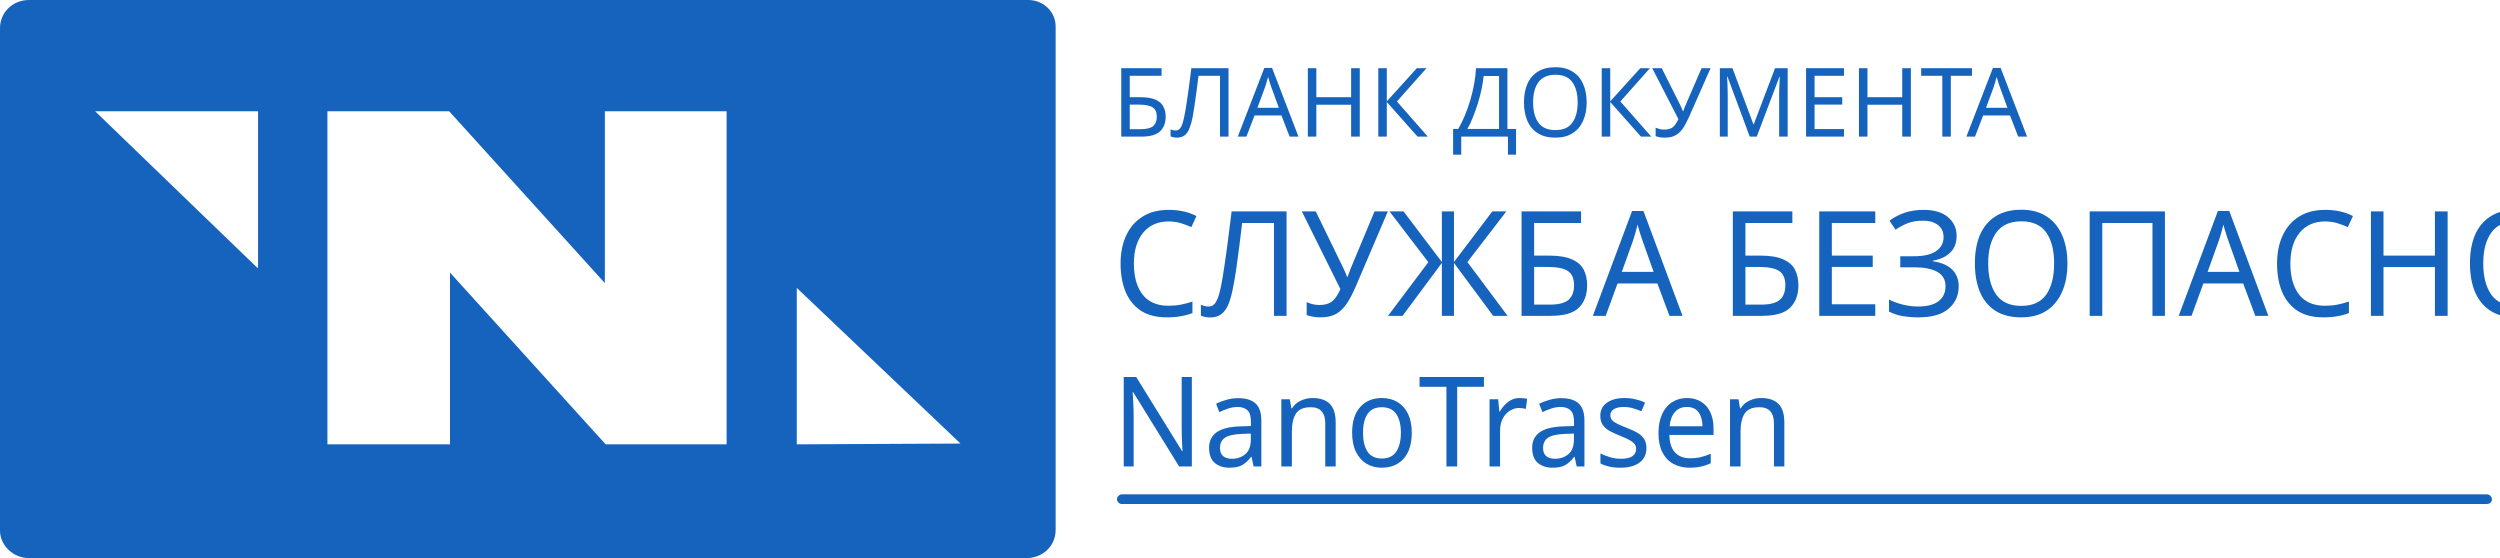
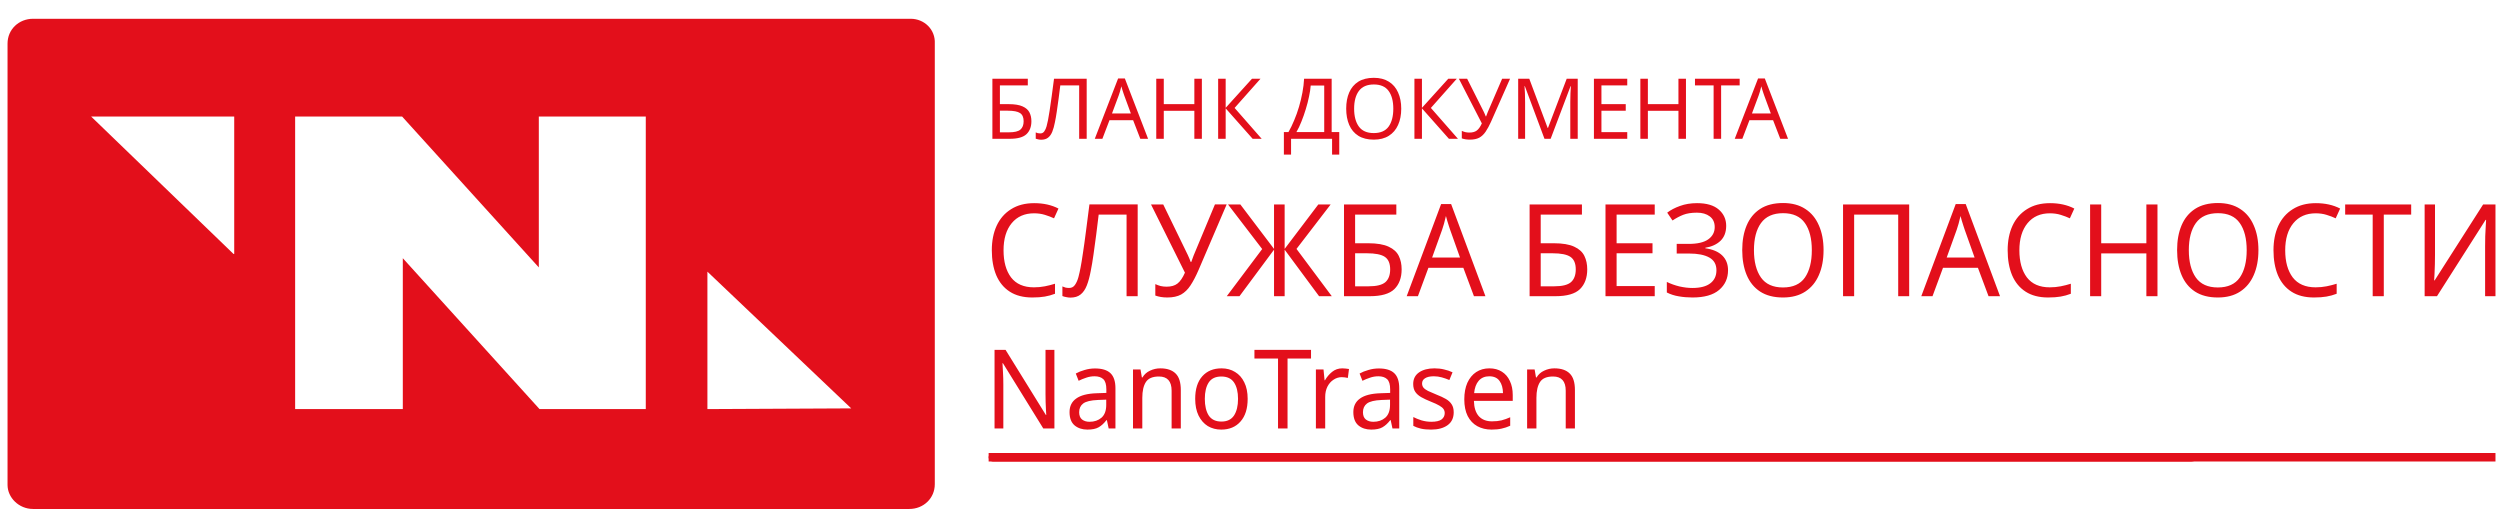
- <svg xmlns="http://www.w3.org/2000/svg" version="1.1" id="Слой_1" x="0px" y="0px" viewBox="0 0 310 69.1" style="enable-background:new 0 0 310 69.1;" xml:space="preserve">
-   <style type="text/css">
- 	.st0{fill:#1563bd;}
+ <svg xmlns="http://www.w3.org/2000/svg" version="1.1" x="0px" y="0px" width="331.6" height="70.0" viewBox="0 0 331.6 70.0" style="enable-background:new 0 0 331.6 70.0;" xml:space="preserve">
+   <style type="text/css" id="style1">
+ 	.st0{fill:#e30f1b;}
	.st1{font-family:'Impact';}
	.st2{font-size:11.873px;}
	.st3{font-size:18.143px;}
	.st4{font-size:15.551px;}
</style>
-   <path class="st0" d="M127.5,0H3.6C1.6,0,0,1.5,0,3.5v62.3c0,1.8,1.6,3.4,3.6,3.4h123.7c2,0,3.6-1.5,3.6-3.5V3.5  C131,1.5,129.4,0,127.5,0z M31.9,33.2L11.8,13.8h20.2v19.4H31.9z M90.2,55.1H75.1L55.8,33.8v21.3H40.6V13.8h15.1L75,35.1V13.8h15.1  v41.3H90.2L90.2,55.1L90.2,55.1z M98.8,55.1V35.7L119.1,55L98.8,55.1L98.8,55.1z" />
-   <path class="st0" d="M308.3,62.5H139.1c-0.3,0-0.6-0.3-0.6-0.6l0,0c0-0.3,0.3-0.6,0.6-0.6h169.3c0.3,0,0.6,0.3,0.6,0.6l0,0  C309,62.3,308.7,62.5,308.3,62.5z" />
-   <text transform="matrix(0.9931 0 0 1 137.8867 16.9425)" class="st0 st1 st2">БЛАНК ДОКУМЕНТА </text>
-   <text transform="matrix(0.9602 0 0 1 137.8867 39.1637)" class="st0 st1 st3">СЛУЖБА БЕЗОПАСНОСТИ</text>
-   <text transform="matrix(0.9602 0 0 1 137.8867 57.8395)" class="st0 st1 st4">NanoTrasen</text>
+   <g id="normalized_artwork" transform="translate(1,2.4905) scale(0.939582)">
+     <path class="st0" d="M127.5,0H3.6C1.6,0,0,1.5,0,3.5v62.3c0,1.8,1.6,3.4,3.6,3.4h123.7c2,0,3.6-1.5,3.6-3.5V3.5  C131,1.5,129.4,0,127.5,0z M31.9,33.2L11.8,13.8h20.2v19.4H31.9z M90.2,55.1H75.1L55.8,33.8v21.3H40.6V13.8h15.1L75,35.1V13.8h15.1  v41.3H90.2L90.2,55.1L90.2,55.1z M98.8,55.1V35.7L119.1,55L98.8,55.1L98.8,55.1z" id="path1" />
+     <path class="st0" d="M308.3,62.5H139.1c-0.3,0-0.6-0.3-0.6-0.6l0,0c0-0.3,0.3-0.6,0.6-0.6h169.3c0.3,0,0.6,0.3,0.6,0.6l0,0  C309,62.3,308.7,62.5,308.3,62.5z" id="path2" />
+     <path d="m 1.152,0 v -8.477 h 5.034 v 0.938 H 2.22 v 2.648 h 1.259 q 1.27,0 1.971,0.321 0.7,0.309 0.974,0.855 0.273,0.534 0.273,1.235 0,1.164 -0.7,1.828 Q 5.295,0 3.633,0 Z m 2.375,-0.914 q 1.14,0 1.603,-0.38 0.463,-0.392 0.463,-1.187 0,-0.819 -0.511,-1.152 Q 4.571,-3.966 3.348,-3.966 h -1.128 v 3.051 z M 14.556,0 h -1.069 v -7.539 h -2.683 q -0.107,0.879 -0.237,1.852 -0.131,0.962 -0.261,1.84 Q 10.175,-2.968 10.044,-2.351 9.89,-1.555 9.664,-0.997 9.439,-0.439 9.059,-0.154 8.691,0.131 8.085,0.131 q -0.202,0 -0.416,-0.047 -0.202,-0.036 -0.356,-0.095 v -0.89 q 0.131,0.059 0.297,0.107 0.166,0.036 0.356,0.036 0.356,0 0.558,-0.285 0.214,-0.297 0.332,-0.724 0.119,-0.439 0.202,-0.867 0.095,-0.451 0.226,-1.318 0.142,-0.879 0.297,-2.042 0.166,-1.164 0.332,-2.481 H 14.556 Z m 7.622,0 -1.021,-2.624 H 17.797 L 16.788,0 h -1.08 l 3.313,-8.513 h 0.962 L 23.283,0 Z m -2.291,-6.138 q -0.036,-0.095 -0.119,-0.344 -0.083,-0.249 -0.166,-0.511 -0.071,-0.273 -0.119,-0.416 -0.083,0.368 -0.19,0.724 -0.107,0.344 -0.178,0.546 l -0.962,2.565 h 2.683 z M 30.929,0 H 29.86 V -3.954 H 25.515 V 0 h -1.069 v -8.477 h 1.069 v 3.586 h 4.345 v -3.586 h 1.069 z m 8.501,0 H 38.147 L 34.312,-4.298 V 0 h -1.069 v -8.477 h 1.069 v 4.108 l 3.74,-4.108 h 1.211 l -3.681,4.12 z m 9.949,-8.477 v 7.527 h 1.08 V 2.232 H 49.438 V 0 h -5.83 v 2.232 h -1.021 v -3.182 h 0.653 q 0.427,-0.736 0.807,-1.65 0.392,-0.914 0.689,-1.912 0.297,-1.009 0.487,-2.018 0.19,-1.009 0.237,-1.947 z m -2.98,0.962 q -0.047,0.689 -0.237,1.555 -0.178,0.867 -0.463,1.781 -0.273,0.902 -0.617,1.745 -0.332,0.843 -0.712,1.484 H 48.322 V -7.515 Z m 12.87,3.265 q 0,1.318 -0.451,2.303 -0.439,0.974 -1.306,1.52 -0.867,0.546 -2.149,0.546 -1.318,0 -2.196,-0.546 -0.867,-0.546 -1.294,-1.532 -0.427,-0.985 -0.427,-2.303 0,-1.306 0.427,-2.28 0.427,-0.974 1.294,-1.52 0.879,-0.546 2.208,-0.546 1.27,0 2.137,0.546 0.867,0.534 1.306,1.52 0.451,0.974 0.451,2.291 z m -6.696,0 q 0,1.603 0.677,2.529 0.677,0.914 2.113,0.914 1.448,0 2.113,-0.914 0.665,-0.926 0.665,-2.529 0,-1.603 -0.665,-2.505 -0.665,-0.914 -2.101,-0.914 -1.437,0 -2.125,0.914 -0.677,0.902 -0.677,2.505 z M 67.331,0 H 66.048 L 62.213,-4.298 V 0 h -1.069 v -8.477 h 1.069 v 4.108 l 3.74,-4.108 h 1.211 l -3.681,4.12 z m 4.702,-2.41 q -0.38,0.843 -0.772,1.413 -0.38,0.558 -0.902,0.843 -0.522,0.273 -1.33,0.273 -0.332,0 -0.629,-0.047 -0.285,-0.047 -0.522,-0.131 v -1.057 q 0.237,0.107 0.511,0.178 0.273,0.059 0.57,0.059 0.665,0 1.045,-0.285 0.392,-0.285 0.724,-1.009 l -3.265,-6.304 h 1.175 l 2.363,4.666 q 0.059,0.119 0.142,0.309 0.083,0.178 0.142,0.344 h 0.047 q 0.047,-0.131 0.119,-0.309 0.071,-0.19 0.119,-0.309 l 2.042,-4.702 H 74.739 Z M 79.631,0 76.841,-7.432 h -0.047 q 0.036,0.368 0.059,0.997 0.024,0.617 0.024,1.294 V 0 h -0.985 v -8.477 h 1.579 l 2.612,6.946 h 0.047 l 2.66,-6.946 h 1.567 V 0 h -1.057 v -5.212 q 0,-0.617 0.024,-1.223 0.036,-0.606 0.059,-0.985 H 83.335 L 80.509,0 Z m 11.766,0 h -4.737 v -8.477 h 4.737 v 0.938 h -3.669 v 2.648 h 3.455 v 0.926 h -3.455 v 3.028 h 3.669 z m 8.347,0 H 98.675 V -3.954 H 94.329 V 0 h -1.069 v -8.477 h 1.069 v 3.586 h 4.345 v -3.586 h 1.069 z m 4.998,0 h -1.069 v -7.539 h -2.648 v -0.938 h 6.352 v 0.938 h -2.636 z m 8.406,0 -1.021,-2.624 h -3.36 L 107.758,0 h -1.08 l 3.313,-8.513 h 0.962 L 114.252,0 Z m -2.291,-6.138 q -0.036,-0.095 -0.119,-0.344 -0.083,-0.249 -0.166,-0.511 -0.071,-0.273 -0.119,-0.416 -0.083,0.368 -0.19,0.724 -0.107,0.344 -0.178,0.546 l -0.962,2.565 h 2.683 z" id="text2" class="st0 st1 st2" style="font-size:11.873px;font-family:Impact;fill:#e30f1b" transform="matrix(0.9931,0,0,1,137.8867,16.9425)" aria-label="БЛАНК ДОКУМЕНТА " />
+     <path d="m 7.312,-11.702 q -2.086,0 -3.284,1.397 -1.197,1.397 -1.197,3.828 0,2.413 1.107,3.828 1.125,1.397 3.356,1.397 0.853,0 1.615,-0.145 0.762,-0.145 1.488,-0.363 v 1.415 Q 9.67,-0.073 8.89,0.054 8.128,0.181 7.058,0.181 q -1.978,0 -3.302,-0.816 Q 2.431,-1.451 1.76,-2.957 1.107,-4.463 1.107,-6.495 q 0,-1.959 0.708,-3.447 0.726,-1.506 2.123,-2.34 1.397,-0.853 3.393,-0.853 2.05,0 3.574,0.762 l -0.653,1.379 q -0.599,-0.272 -1.343,-0.49 -0.726,-0.218 -1.597,-0.218 z M 22.551,0 h -1.633 v -11.521 h -4.1 q -0.163,1.343 -0.363,2.83 -0.2,1.47 -0.399,2.812 -0.2,1.343 -0.399,2.286 -0.236,1.216 -0.581,2.068 -0.345,0.853 -0.925,1.288 -0.562,0.435 -1.488,0.435 -0.308,0 -0.635,-0.073 -0.308,-0.054 -0.544,-0.145 v -1.361 q 0.2,0.091 0.454,0.163 0.254,0.054 0.544,0.054 0.544,0 0.853,-0.435 0.327,-0.454 0.508,-1.107 0.181,-0.671 0.308,-1.324 0.145,-0.689 0.345,-2.014 0.218,-1.343 0.454,-3.121 0.254,-1.778 0.508,-3.792 h 7.094 z m 8.944,-3.683 q -0.581,1.288 -1.179,2.159 -0.581,0.853 -1.379,1.288 -0.798,0.417 -2.032,0.417 -0.508,0 -0.962,-0.073 -0.435,-0.073 -0.798,-0.2 v -1.615 q 0.363,0.163 0.78,0.272 0.417,0.091 0.871,0.091 1.016,0 1.597,-0.435 0.599,-0.435 1.107,-1.542 L 24.511,-12.954 h 1.796 l 3.61,7.13 q 0.091,0.181 0.218,0.472 0.127,0.272 0.218,0.526 h 0.073 q 0.073,-0.2 0.181,-0.472 0.109,-0.29 0.181,-0.472 l 3.121,-7.185 h 1.724 z m 9.362,-2.975 -5.026,-6.296 h 1.814 l 4.953,6.277 v -6.277 h 1.56 v 6.277 l 4.953,-6.277 h 1.814 L 45.901,-6.677 51.09,0 H 49.221 L 44.159,-6.568 V 0 H 42.599 V -6.568 L 37.519,0 H 35.65 Z M 52.886,0 v -12.954 h 7.693 v 1.433 h -6.06 v 4.046 h 1.923 q 1.941,0 3.012,0.49 1.07,0.472 1.488,1.306 0.417,0.816 0.417,1.887 0,1.778 -1.07,2.794 Q 59.218,0 56.678,0 Z m 3.629,-1.397 q 1.742,0 2.449,-0.581 0.708,-0.599 0.708,-1.814 0,-1.252 -0.78,-1.76 -0.78,-0.508 -2.649,-0.508 h -1.724 v 4.663 z M 71.99,0 70.43,-4.01 H 65.296 L 63.753,0 h -1.651 l 5.062,-13.008 h 1.47 L 73.678,0 Z m -3.502,-9.38 q -0.054,-0.145 -0.181,-0.526 -0.127,-0.381 -0.254,-0.78 -0.109,-0.417 -0.181,-0.635 -0.127,0.562 -0.29,1.107 -0.163,0.526 -0.272,0.835 l -1.47,3.919 h 4.1 z M 80.173,0 v -12.954 h 7.693 v 1.433 h -6.06 v 4.046 h 1.923 q 1.941,0 3.012,0.49 1.07,0.472 1.488,1.306 0.417,0.816 0.417,1.887 0,1.778 -1.07,2.794 Q 86.504,0 83.964,0 Z m 3.629,-1.397 q 1.742,0 2.449,-0.581 0.708,-0.599 0.708,-1.814 0,-1.252 -0.78,-1.76 -0.78,-0.508 -2.649,-0.508 h -1.724 v 4.663 z M 98.569,0 H 91.33 v -12.954 h 7.239 v 1.433 h -5.606 v 4.046 h 5.28 v 1.415 h -5.28 v 4.626 h 5.606 z m 10.505,-9.924 q 0,1.324 -0.835,2.105 -0.835,0.762 -2.232,0.98 v 0.073 q 1.633,0.218 2.486,1.016 0.853,0.798 0.853,2.086 0,1.705 -1.306,2.776 -1.306,1.07 -3.919,1.07 -1.052,0 -2.014,-0.163 -0.943,-0.145 -1.76,-0.544 V -2.014 q 0.853,0.399 1.851,0.635 1.016,0.218 1.905,0.218 1.742,0 2.631,-0.653 0.907,-0.653 0.907,-1.851 0,-1.234 -1.052,-1.796 -1.052,-0.562 -2.939,-0.562 h -1.851 V -7.384 h 1.76 q 1.923,0 2.867,-0.635 0.962,-0.653 0.962,-1.742 0,-0.98 -0.726,-1.506 -0.726,-0.526 -1.887,-0.526 -1.216,0 -2.032,0.308 -0.798,0.308 -1.56,0.798 l -0.78,-1.107 q 0.762,-0.562 1.869,-0.943 1.125,-0.399 2.522,-0.399 2.105,0 3.193,0.907 1.089,0.907 1.089,2.304 z m 14.315,3.429 q 0,2.014 -0.689,3.52 -0.671,1.488 -1.996,2.322 -1.324,0.835 -3.284,0.835 -2.014,0 -3.356,-0.835 -1.324,-0.835 -1.978,-2.34 -0.653,-1.506 -0.653,-3.52 0,-1.996 0.653,-3.483 0.653,-1.488 1.978,-2.322 1.343,-0.835 3.375,-0.835 1.941,0 3.266,0.835 1.324,0.816 1.996,2.322 0.689,1.488 0.689,3.502 z m -10.232,0 q 0,2.449 1.034,3.864 1.034,1.397 3.229,1.397 2.213,0 3.229,-1.397 1.016,-1.415 1.016,-3.864 0,-2.449 -1.016,-3.828 -1.016,-1.397 -3.211,-1.397 -2.195,0 -3.248,1.397 -1.034,1.379 -1.034,3.828 z M 126.255,0 v -12.954 h 9.724 V 0 h -1.615 v -11.521 h -6.477 V 0 Z m 21.39,0 -1.56,-4.01 h -5.134 L 139.409,0 h -1.651 l 5.062,-13.008 h 1.47 L 149.333,0 Z m -3.502,-9.38 q -0.054,-0.145 -0.181,-0.526 -0.127,-0.381 -0.254,-0.78 -0.109,-0.417 -0.181,-0.635 -0.127,0.562 -0.29,1.107 -0.163,0.526 -0.272,0.835 l -1.47,3.919 h 4.1 z m 12.518,-2.322 q -2.086,0 -3.284,1.397 -1.197,1.397 -1.197,3.828 0,2.413 1.107,3.828 1.125,1.397 3.356,1.397 0.853,0 1.615,-0.145 0.762,-0.145 1.488,-0.363 v 1.415 q -0.726,0.272 -1.506,0.399 -0.762,0.127 -1.832,0.127 -1.978,0 -3.302,-0.816 -1.324,-0.816 -1.996,-2.322 -0.653,-1.506 -0.653,-3.538 0,-1.959 0.708,-3.447 0.726,-1.506 2.123,-2.34 1.397,-0.853 3.393,-0.853 2.05,0 3.574,0.762 l -0.653,1.379 q -0.599,-0.272 -1.343,-0.49 -0.726,-0.218 -1.597,-0.218 z M 172.483,0 h -1.633 v -6.042 h -6.64 V 0 h -1.633 v -12.954 h 1.633 v 5.479 h 6.64 v -5.479 h 1.633 z m 14.841,-6.495 q 0,2.014 -0.689,3.52 -0.671,1.488 -1.996,2.322 -1.324,0.835 -3.284,0.835 -2.014,0 -3.356,-0.835 -1.324,-0.835 -1.978,-2.34 -0.653,-1.506 -0.653,-3.52 0,-1.996 0.653,-3.483 0.653,-1.488 1.978,-2.322 1.343,-0.835 3.375,-0.835 1.941,0 3.266,0.835 1.324,0.816 1.996,2.322 0.689,1.488 0.689,3.502 z m -10.232,0 q 0,2.449 1.034,3.864 1.034,1.397 3.229,1.397 2.213,0 3.229,-1.397 1.016,-1.415 1.016,-3.864 0,-2.449 -1.016,-3.828 -1.016,-1.397 -3.211,-1.397 -2.195,0 -3.248,1.397 -1.034,1.379 -1.034,3.828 z m 18.651,-5.207 q -2.086,0 -3.284,1.397 -1.197,1.397 -1.197,3.828 0,2.413 1.107,3.828 1.125,1.397 3.356,1.397 0.853,0 1.615,-0.145 0.762,-0.145 1.488,-0.363 v 1.415 q -0.726,0.272 -1.506,0.399 -0.762,0.127 -1.832,0.127 -1.978,0 -3.302,-0.816 -1.324,-0.816 -1.996,-2.322 -0.653,-1.506 -0.653,-3.538 0,-1.959 0.708,-3.447 0.726,-1.506 2.123,-2.34 1.397,-0.853 3.393,-0.853 2.05,0 3.574,0.762 l -0.653,1.379 q -0.599,-0.272 -1.343,-0.49 -0.726,-0.218 -1.597,-0.218 z M 205.756,0 h -1.633 v -11.521 h -4.046 v -1.433 h 9.706 v 1.433 h -4.028 z m 6.005,-12.954 h 1.524 v 7.112 q 0,0.599 -0.018,1.343 -0.018,0.744 -0.054,1.361 -0.018,0.617 -0.054,0.907 h 0.073 l 7.13,-10.722 h 1.814 V 0 h -1.524 v -7.039 q 0,-0.671 0.018,-1.433 0.036,-0.762 0.073,-1.397 0.036,-0.635 0.054,-0.907 h -0.073 L 213.576,0 h -1.814 z" id="text3" class="st0 st1 st3" style="font-size:18.143px;font-family:Impact;fill:#e30f1b" transform="matrix(0.9602,0,0,1,137.8867,39.1637)" aria-label="СЛУЖБА БЕЗОПАСНОСТИ" />
+     <path d="M 10.31,0 H 8.677 L 2.737,-9.222 h -0.062 q 0.031,0.544 0.078,1.353 0.047,0.809 0.047,1.664 V 0 H 1.508 v -11.103 h 1.617 l 5.925,9.191 h 0.062 q -0.016,-0.249 -0.047,-0.746 -0.016,-0.498 -0.047,-1.089 -0.016,-0.591 -0.016,-1.089 v -6.267 h 1.306 z m 5.987,-8.475 q 1.524,0 2.255,0.669 0.731,0.669 0.731,2.13 V 0 H 18.288 l -0.264,-1.182 h -0.062 q -0.544,0.684 -1.151,1.011 -0.591,0.327 -1.648,0.327 -1.135,0 -1.882,-0.591 Q 12.534,-1.042 12.534,-2.317 q 0,-1.244 0.98,-1.913 0.98,-0.684 3.017,-0.746 l 1.415,-0.047 v -0.498 q 0,-1.042 -0.451,-1.446 -0.451,-0.404 -1.275,-0.404 -0.653,0 -1.244,0.202 -0.591,0.187 -1.104,0.435 l -0.42,-1.026 q 0.544,-0.295 1.291,-0.498 0.746,-0.218 1.555,-0.218 z m 0.404,4.448 q -1.555,0.062 -2.162,0.498 -0.591,0.435 -0.591,1.229 0,0.7 0.42,1.026 0.435,0.327 1.104,0.327 1.057,0 1.757,-0.575 0.7,-0.591 0.7,-1.804 v -0.746 z m 9.175,-4.463 q 1.493,0 2.255,0.731 0.762,0.715 0.762,2.333 V 0 h -1.353 v -5.334 q 0,-2.006 -1.866,-2.006 -1.384,0 -1.913,0.778 -0.529,0.778 -0.529,2.239 V 0 h -1.368 v -8.335 h 1.104 l 0.202,1.135 h 0.078 q 0.404,-0.653 1.12,-0.964 0.715,-0.327 1.508,-0.327 z m 12.845,4.308 q 0,2.068 -1.057,3.204 Q 36.623,0.156 34.834,0.156 q -1.104,0 -1.975,-0.498 -0.855,-0.513 -1.353,-1.477 -0.498,-0.98 -0.498,-2.364 0,-2.068 1.042,-3.188 1.042,-1.12 2.83,-1.12 1.135,0 1.991,0.513 0.871,0.498 1.353,1.462 0.498,0.949 0.498,2.333 z m -6.298,0 q 0,1.477 0.575,2.348 0.591,0.855 1.866,0.855 1.26,0 1.851,-0.855 0.591,-0.871 0.591,-2.348 0,-1.477 -0.591,-2.317 -0.591,-0.84 -1.866,-0.84 -1.275,0 -1.851,0.84 -0.575,0.84 -0.575,2.317 z M 44.585,0 h -1.4 v -9.875 h -3.468 v -1.229 h 8.32 v 1.229 h -3.452 z m 8.055,-8.491 q 0.233,0 0.498,0.031 0.28,0.016 0.482,0.062 l -0.171,1.26 q -0.202,-0.047 -0.451,-0.078 -0.233,-0.031 -0.451,-0.031 -0.638,0 -1.197,0.358 -0.56,0.342 -0.902,0.98 -0.327,0.622 -0.327,1.462 V 0 h -1.368 v -8.335 h 1.12 l 0.156,1.524 h 0.062 q 0.404,-0.684 1.042,-1.182 0.638,-0.498 1.508,-0.498 z m 5.381,0.016 q 1.524,0 2.255,0.669 0.731,0.669 0.731,2.13 V 0 h -0.995 l -0.264,-1.182 h -0.062 q -0.544,0.684 -1.151,1.011 -0.591,0.327 -1.648,0.327 -1.135,0 -1.882,-0.591 -0.746,-0.606 -0.746,-1.882 0,-1.244 0.98,-1.913 0.98,-0.684 3.017,-0.746 l 1.415,-0.047 v -0.498 q 0,-1.042 -0.451,-1.446 -0.451,-0.404 -1.275,-0.404 -0.653,0 -1.244,0.202 -0.591,0.187 -1.104,0.435 l -0.42,-1.026 q 0.544,-0.295 1.291,-0.498 0.746,-0.218 1.555,-0.218 z m 0.404,4.448 q -1.555,0.062 -2.162,0.498 -0.591,0.435 -0.591,1.229 0,0.7 0.42,1.026 0.435,0.327 1.104,0.327 1.057,0 1.757,-0.575 0.7,-0.591 0.7,-1.804 v -0.746 z m 10.59,1.726 q 0,1.213 -0.902,1.835 Q 67.211,0.156 65.687,0.156 q -0.871,0 -1.508,-0.14 -0.622,-0.14 -1.104,-0.389 V -1.617 q 0.498,0.249 1.197,0.467 0.715,0.202 1.446,0.202 1.042,0 1.508,-0.327 0.467,-0.342 0.467,-0.902 0,-0.311 -0.171,-0.56 -0.171,-0.249 -0.622,-0.498 -0.435,-0.249 -1.26,-0.56 -0.809,-0.311 -1.384,-0.622 -0.575,-0.311 -0.886,-0.746 -0.311,-0.435 -0.311,-1.12 0,-1.057 0.855,-1.633 0.871,-0.575 2.27,-0.575 0.762,0 1.415,0.156 0.669,0.14 1.244,0.404 l -0.467,1.089 q -0.529,-0.218 -1.104,-0.373 -0.575,-0.156 -1.182,-0.156 -0.84,0 -1.291,0.28 -0.435,0.264 -0.435,0.731 0,0.342 0.202,0.591 0.202,0.233 0.669,0.467 0.482,0.218 1.275,0.529 0.793,0.295 1.353,0.606 0.56,0.311 0.855,0.762 0.295,0.435 0.295,1.104 z m 5.241,-6.189 q 1.073,0 1.835,0.467 0.778,0.467 1.182,1.322 0.42,0.84 0.42,1.975 v 0.824 h -5.707 q 0.031,1.415 0.715,2.162 0.7,0.731 1.944,0.731 0.793,0 1.4,-0.14 0.622,-0.156 1.275,-0.435 v 1.197 Q 76.682,-0.109 76.06,0.016 75.438,0.156 74.583,0.156 q -1.182,0 -2.099,-0.482 -0.902,-0.482 -1.415,-1.431 -0.498,-0.964 -0.498,-2.348 0,-1.368 0.451,-2.348 0.467,-0.98 1.291,-1.508 0.84,-0.529 1.944,-0.529 z m -0.016,1.12 q -0.98,0 -1.555,0.638 -0.56,0.622 -0.669,1.742 h 4.245 q -0.016,-1.057 -0.498,-1.711 -0.482,-0.669 -1.524,-0.669 z m 9.579,-1.12 q 1.493,0 2.255,0.731 0.762,0.715 0.762,2.333 V 0 h -1.353 v -5.334 q 0,-2.006 -1.866,-2.006 -1.384,0 -1.913,0.778 -0.529,0.778 -0.529,2.239 V 0 h -1.368 v -8.335 h 1.104 l 0.202,1.135 h 0.078 q 0.404,-0.653 1.12,-0.964 0.715,-0.327 1.508,-0.327 z" id="text4" class="st0 st1 st4" style="font-size:15.551px;font-family:Impact;fill:#e30f1b" transform="matrix(0.9602,0,0,1,137.8867,57.8395)" aria-label="NanoTrasen" />
+   </g>
+   <rect id="normalized_rule_extension" x="131.132" y="60.087" width="199.868" height="1.127" fill="#e30f1b" />
</svg>
